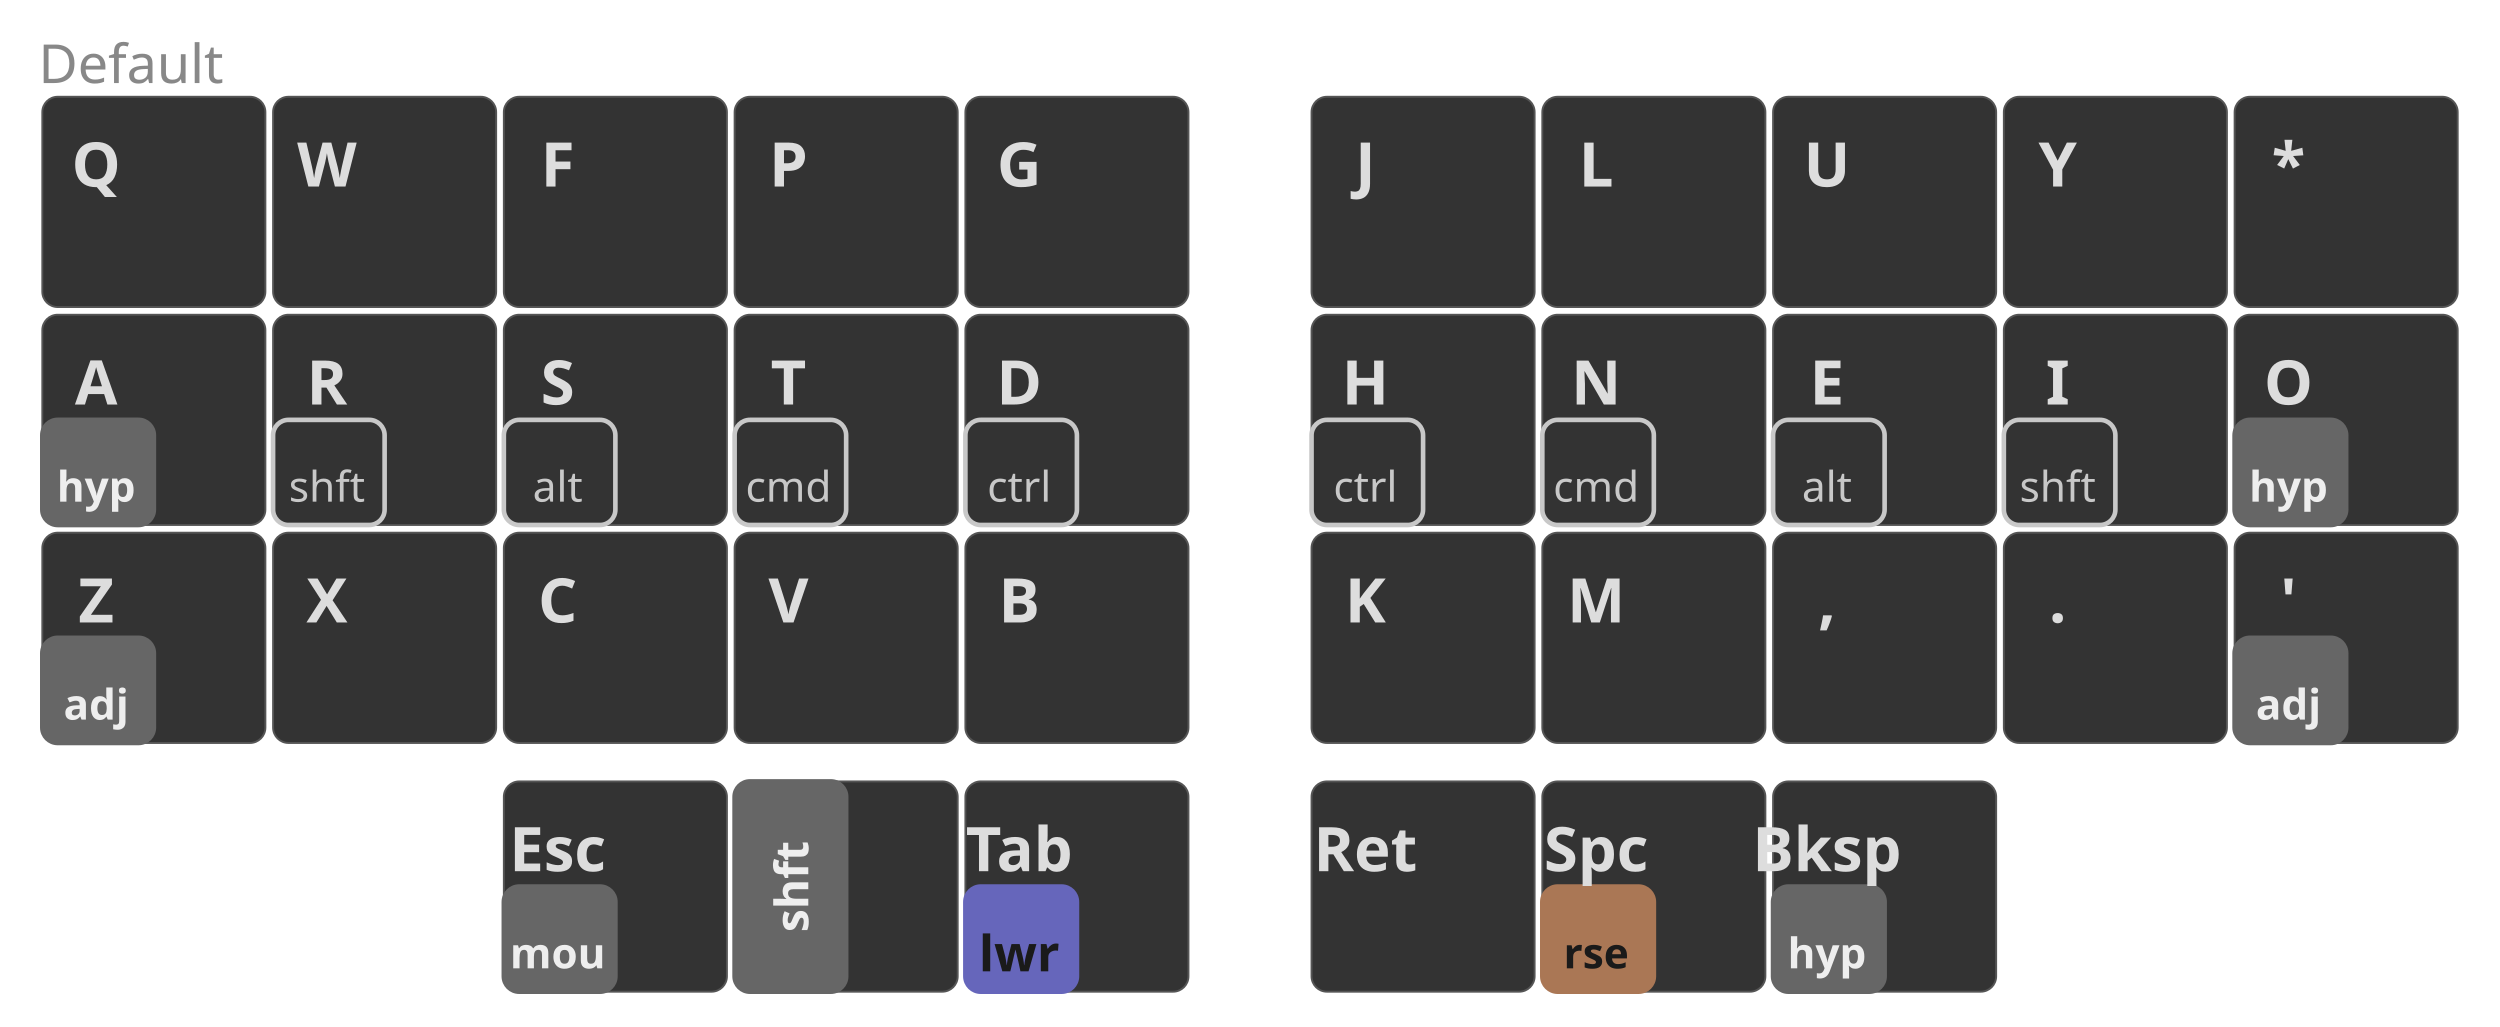
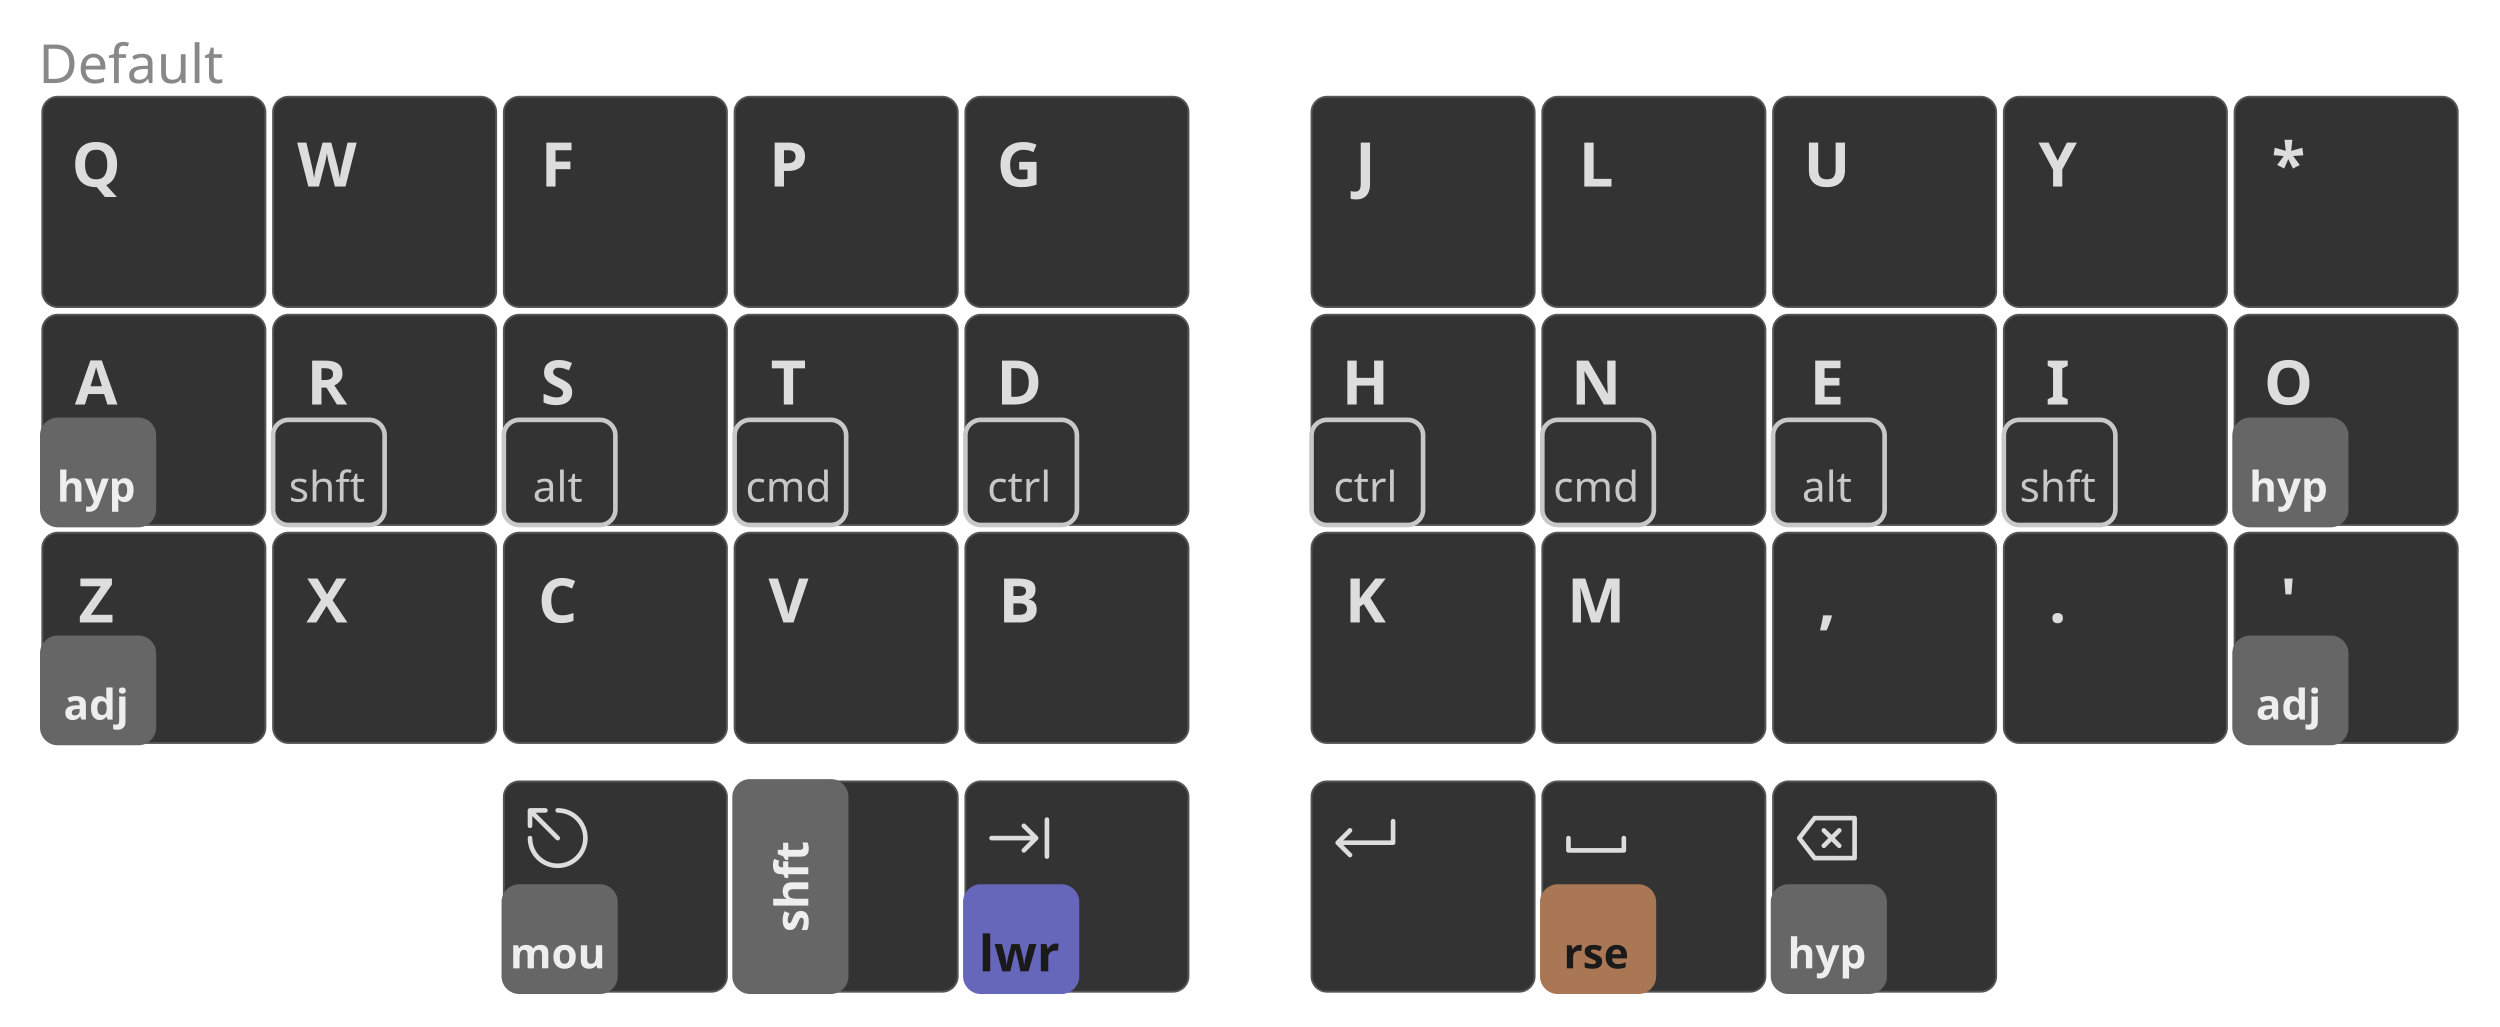
<svg xmlns="http://www.w3.org/2000/svg" class="keymap" width="650" height="267" viewBox="-10 -24 650.0 266.68">
  <style>svg.keymap { background: #1e1e2e; font-family: sans-serif; }
    rect.keycap { fill: #333333; stroke: #555555; stroke-width: 0.5px; }
    text { fill: #c8c8c8; text-anchor: middle; dominant-baseline: central; }
    text.base { font-size: 16px; font-weight: 600; fill: #dddddd; }
    text.hold { font-size: 11px; }
    text.sym { font-size: 13px; fill: #9999ff; }
    text.num { font-size: 13px; fill: #ee9944; }
    text.sticky { font-size: 12px; font-weight: 600; }
    use.glyph { fill: none; stroke: #c8c8c8; stroke-width: 2.5px;
                stroke-linecap: round; stroke-linejoin: round; }
+     use.glyph.base { stroke: #dddddd; stroke-width: 3px; }
    use.glyph.sym { stroke: #9999ff; }
    use.glyph.num { stroke: #ee9944; }
    rect.hold-box { stroke-width: 1.2px; }
    rect.hold-box.tap-preferred.mod { fill: none; stroke: #c8c8c8; }
    rect.hold-box.tap-preferred.sym { fill: none; stroke: #9999ff; }
    rect.hold-box.tap-preferred.nav { fill: none; stroke: #ee9944; }
    rect.hold-box.hold-preferred.mod { fill: #666666; stroke: #666666; }
    rect.hold-box.hold-preferred.sym { fill: #6666bb; stroke: #6666bb; }
    rect.hold-box.hold-preferred.nav { fill: #aa7755; stroke: #aa7755; }
    rect.hold-box.sticky.mod { fill: #666666; stroke: #666666; }
    rect.hold-box.sticky.sym { fill: #6666bb; stroke: #6666bb; }
    rect.hold-box.sticky.nav { fill: #aa7755; stroke: #aa7755; }
    text.hold.hold-preferred.mod, text.sticky.mod { fill: #eeeeee; font-weight: 700; }
    text.hold.hold-preferred.sym, text.sticky.sym,
    text.hold.hold-preferred.nav, text.sticky.nav { fill: #1a1a1a; font-weight: 700; }
    text.hold.tap-preferred { fill: #c8c8c8; }
    text.title { font-size: 14px; fill: #888888; text-anchor: start; }</style>
  <defs>
    <path id="glyph_backspace" class="symbol" transform="scale(0.4) translate(-24,-30)" d="M22,19l10,10 M22,29l10-10 M6,24l10,13h26v-26h-26z" />
    <path id="glyph_return" class="symbol" transform="scale(0.4) translate(-24,-30)" d="M42,13V27H6 m8-8l-8,8l8,8" />
    <path id="glyph_space" class="symbol" transform="scale(0.4) translate(-24,-30)" d="M42,24V32H6V24" />
    <path id="glyph_escape" class="symbol" transform="scale(0.4) translate(-24,-30)" d="M24,24l-18-18 m0,10v-10h10 M24,6A18,18,0,1,1,6,24" />
    <path id="glyph_up" class="symbol" transform="scale(0.4) translate(-24,-30)" d="M24,42v-36 m-8,6l8-8l8,8" />
    <path id="glyph_down" class="symbol" transform="scale(0.4) translate(-24,-30)" d="M24,6v36 m-8,-6l8,8l8-8" />
    <path id="glyph_left" class="symbol" transform="scale(0.4) translate(-24,-30)" d="M42,24h-36 m6-8l-8,8l8,8" />
    <path id="glyph_right" class="symbol" transform="scale(0.4) translate(-24,-30)" d="M6,24h36 m-6-8l8,8l-8,8" />
    <path id="glyph_tab" class="symbol" transform="scale(0.4) translate(-24,-30)" d="M6,24h27 m-6-8l8,8l-8,8 M42,12V36" />
    <path id="glyph_btab" class="symbol" transform="scale(0.4) translate(-24,-30)" d="M42,24h-27 m6-8l-8,8l8,8 M6,12V36" />
    <path id="glyph_home" class="symbol" transform="scale(0.4) translate(-24,-30)" d="M42,42l-28-28 m0,10v-10h10 m8-8h-26v26" />
    <path id="glyph_end" class="symbol" transform="scale(0.4) translate(-24,-30)" d="M6,6l28,28 m0-10v10h-10 m-8,8h26v-26" />
  </defs>
  <text class="title" x="0" y="-8">Default</text>
  <g transform="translate(0.00,0.00)">
    <rect class="keycap" x="1.0" y="1.0" width="58.0" height="54.67" rx="4.0" ry="4.0" />
    <text class="base" x="15.0" y="18.134">Q</text>
  </g>
  <g transform="translate(60.00,0.00)">
    <rect class="keycap" x="1.0" y="1.0" width="58.0" height="54.67" rx="4.0" ry="4.0" />
    <text class="base" x="15.0" y="18.134">W</text>
  </g>
  <g transform="translate(120.00,0.00)">
    <rect class="keycap" x="1.0" y="1.0" width="58.0" height="54.67" rx="4.0" ry="4.0" />
    <text class="base" x="15.0" y="18.134">F</text>
  </g>
  <g transform="translate(180.00,0.00)">
    <rect class="keycap" x="1.0" y="1.0" width="58.0" height="54.67" rx="4.0" ry="4.0" />
    <text class="base" x="15.0" y="18.134">P</text>
  </g>
  <g transform="translate(240.00,0.00)">
    <rect class="keycap" x="1.0" y="1.0" width="58.0" height="54.67" rx="4.0" ry="4.0" />
    <text class="base" x="15.0" y="18.134">G</text>
  </g>
  <g transform="translate(330.00,0.00)">
    <rect class="keycap" x="1.0" y="1.0" width="58.0" height="54.67" rx="4.0" ry="4.0" />
    <text class="base" x="15.0" y="18.134">J</text>
  </g>
  <g transform="translate(390.00,0.00)">
    <rect class="keycap" x="1.0" y="1.0" width="58.0" height="54.67" rx="4.0" ry="4.0" />
    <text class="base" x="15.0" y="18.134">L</text>
  </g>
  <g transform="translate(450.00,0.00)">
    <rect class="keycap" x="1.0" y="1.0" width="58.0" height="54.67" rx="4.0" ry="4.0" />
    <text class="base" x="15.0" y="18.134">U</text>
  </g>
  <g transform="translate(510.00,0.00)">
    <rect class="keycap" x="1.0" y="1.0" width="58.0" height="54.67" rx="4.0" ry="4.0" />
    <text class="base" x="15.0" y="18.134">Y</text>
  </g>
  <g transform="translate(570.00,0.00)">
    <rect class="keycap" x="1.0" y="1.0" width="58.0" height="54.67" rx="4.0" ry="4.0" />
    <text class="base" x="15.0" y="18.134">*</text>
  </g>
  <g transform="translate(0.00,56.67)">
    <rect class="keycap" x="1.0" y="1.0" width="58.0" height="54.67" rx="4.0" ry="4.0" />
    <rect class="hold-box hold-preferred mod" x="1.0" y="28.335" width="29.0" height="27.335" rx="4.0" ry="4.0" />
    <text class="base" x="15.0" y="18.134">A</text>
    <text class="hold hold-preferred mod" x="15.0" y="45.336">hyp</text>
  </g>
  <g transform="translate(60.00,56.67)">
    <rect class="keycap" x="1.0" y="1.0" width="58.0" height="54.67" rx="4.0" ry="4.0" />
    <rect class="hold-box tap-preferred mod" x="1.0" y="28.335" width="29.0" height="27.335" rx="4.0" ry="4.0" />
    <text class="base" x="15.0" y="18.134">R</text>
    <text class="hold tap-preferred mod" x="15.0" y="45.336">shft</text>
  </g>
  <g transform="translate(120.00,56.67)">
    <rect class="keycap" x="1.0" y="1.0" width="58.0" height="54.67" rx="4.0" ry="4.0" />
    <rect class="hold-box tap-preferred mod" x="1.0" y="28.335" width="29.0" height="27.335" rx="4.0" ry="4.0" />
    <text class="base" x="15.0" y="18.134">S</text>
    <text class="hold tap-preferred mod" x="15.0" y="45.336">alt</text>
  </g>
  <g transform="translate(180.00,56.67)">
    <rect class="keycap" x="1.0" y="1.0" width="58.0" height="54.67" rx="4.0" ry="4.0" />
    <rect class="hold-box tap-preferred mod" x="1.0" y="28.335" width="29.0" height="27.335" rx="4.0" ry="4.0" />
    <text class="base" x="15.0" y="18.134">T</text>
    <text class="hold tap-preferred mod" x="15.0" y="45.336">cmd</text>
  </g>
  <g transform="translate(240.00,56.67)">
    <rect class="keycap" x="1.0" y="1.0" width="58.0" height="54.67" rx="4.0" ry="4.0" />
    <rect class="hold-box tap-preferred mod" x="1.0" y="28.335" width="29.0" height="27.335" rx="4.0" ry="4.0" />
    <text class="base" x="15.0" y="18.134">D</text>
    <text class="hold tap-preferred mod" x="15.0" y="45.336">ctrl</text>
  </g>
  <g transform="translate(330.00,56.67)">
    <rect class="keycap" x="1.0" y="1.0" width="58.0" height="54.67" rx="4.0" ry="4.0" />
    <rect class="hold-box tap-preferred mod" x="1.0" y="28.335" width="29.0" height="27.335" rx="4.0" ry="4.0" />
    <text class="base" x="15.0" y="18.134">H</text>
    <text class="hold tap-preferred mod" x="15.0" y="45.336">ctrl</text>
  </g>
  <g transform="translate(390.00,56.67)">
    <rect class="keycap" x="1.0" y="1.0" width="58.0" height="54.67" rx="4.0" ry="4.0" />
    <rect class="hold-box tap-preferred mod" x="1.0" y="28.335" width="29.0" height="27.335" rx="4.0" ry="4.0" />
    <text class="base" x="15.0" y="18.134">N</text>
    <text class="hold tap-preferred mod" x="15.0" y="45.336">cmd</text>
  </g>
  <g transform="translate(450.00,56.67)">
    <rect class="keycap" x="1.0" y="1.0" width="58.0" height="54.67" rx="4.0" ry="4.0" />
    <rect class="hold-box tap-preferred mod" x="1.0" y="28.335" width="29.0" height="27.335" rx="4.0" ry="4.0" />
    <text class="base" x="15.0" y="18.134">E</text>
    <text class="hold tap-preferred mod" x="15.0" y="45.336">alt</text>
  </g>
  <g transform="translate(510.00,56.67)">
    <rect class="keycap" x="1.0" y="1.0" width="58.0" height="54.67" rx="4.0" ry="4.0" />
    <rect class="hold-box tap-preferred mod" x="1.0" y="28.335" width="29.0" height="27.335" rx="4.0" ry="4.0" />
    <text class="base" x="15.0" y="18.134">I</text>
    <text class="hold tap-preferred mod" x="15.0" y="45.336">shft</text>
  </g>
  <g transform="translate(570.00,56.67)">
    <rect class="keycap" x="1.0" y="1.0" width="58.0" height="54.67" rx="4.0" ry="4.0" />
    <rect class="hold-box hold-preferred mod" x="1.0" y="28.335" width="29.0" height="27.335" rx="4.0" ry="4.0" />
    <text class="base" x="15.0" y="18.134">O</text>
    <text class="hold hold-preferred mod" x="15.0" y="45.336">hyp</text>
  </g>
  <g transform="translate(0.00,113.34)">
    <rect class="keycap" x="1.0" y="1.0" width="58.0" height="54.67" rx="4.0" ry="4.0" />
    <rect class="hold-box hold-preferred mod" x="1.0" y="28.335" width="29.0" height="27.335" rx="4.0" ry="4.0" />
    <text class="base" x="15.0" y="18.134">Z</text>
    <text class="hold hold-preferred mod" x="15.0" y="45.336">adj</text>
  </g>
  <g transform="translate(60.00,113.34)">
    <rect class="keycap" x="1.0" y="1.0" width="58.0" height="54.67" rx="4.0" ry="4.0" />
    <text class="base" x="15.0" y="18.134">X</text>
  </g>
  <g transform="translate(120.00,113.34)">
    <rect class="keycap" x="1.0" y="1.0" width="58.0" height="54.67" rx="4.0" ry="4.0" />
    <text class="base" x="15.0" y="18.134">C</text>
  </g>
  <g transform="translate(180.00,113.34)">
    <rect class="keycap" x="1.0" y="1.0" width="58.0" height="54.67" rx="4.0" ry="4.0" />
    <text class="base" x="15.0" y="18.134">V</text>
  </g>
  <g transform="translate(240.00,113.34)">
    <rect class="keycap" x="1.0" y="1.0" width="58.0" height="54.67" rx="4.0" ry="4.0" />
    <text class="base" x="15.0" y="18.134">B</text>
  </g>
  <g transform="translate(330.00,113.34)">
    <rect class="keycap" x="1.0" y="1.0" width="58.0" height="54.67" rx="4.0" ry="4.0" />
    <text class="base" x="15.0" y="18.134">K</text>
  </g>
  <g transform="translate(390.00,113.34)">
    <rect class="keycap" x="1.0" y="1.0" width="58.0" height="54.67" rx="4.0" ry="4.0" />
    <text class="base" x="15.0" y="18.134">M</text>
  </g>
  <g transform="translate(450.00,113.34)">
    <rect class="keycap" x="1.0" y="1.0" width="58.0" height="54.67" rx="4.0" ry="4.0" />
    <text class="base" x="15.0" y="18.134">,</text>
  </g>
  <g transform="translate(510.00,113.34)">
    <rect class="keycap" x="1.0" y="1.0" width="58.0" height="54.67" rx="4.0" ry="4.0" />
    <text class="base" x="15.0" y="18.134">.</text>
  </g>
  <g transform="translate(570.00,113.34)">
    <rect class="keycap" x="1.0" y="1.0" width="58.0" height="54.67" rx="4.0" ry="4.0" />
    <rect class="hold-box hold-preferred mod" x="1.0" y="28.335" width="29.0" height="27.335" rx="4.0" ry="4.0" />
    <text class="base" x="15.0" y="18.134">'</text>
    <text class="hold hold-preferred mod" x="15.0" y="45.336">adj</text>
  </g>
  <g transform="translate(120.00,178.01)">
    <rect class="keycap" x="1.0" y="1.0" width="58.0" height="54.67" rx="4.0" ry="4.0" />
    <rect class="hold-box hold-preferred mod" x="1.0" y="28.335" width="29.0" height="27.335" rx="4.0" ry="4.0" />
-     <text class="base" x="15.0" y="18.134">Esc</text>
+     <use class="glyph base" href="#glyph_escape" x="15.0" y="18.134" />
    <text class="hold hold-preferred mod" x="15.0" y="45.336">mou</text>
  </g>
  <g transform="translate(180.00,178.01)">
    <rect class="keycap" x="1.0" y="1.0" width="58.0" height="54.67" rx="4.0" ry="4.0" />
    <rect class="hold-box sticky mod" x="1.0" y="1.0" width="29.0" height="54.67" rx="4.0" ry="4.0" />
    <text class="sticky mod" transform="translate(15.5,28.335) rotate(-90)">shft</text>
  </g>
  <g transform="translate(240.00,178.01)">
    <rect class="keycap" x="1.0" y="1.0" width="58.0" height="54.67" rx="4.0" ry="4.0" />
    <rect class="hold-box hold-preferred sym" x="1.0" y="28.335" width="29.0" height="27.335" rx="4.0" ry="4.0" />
-     <text class="base" x="15.0" y="18.134">Tab</text>
+     <use class="glyph base" href="#glyph_tab" x="15.0" y="18.134" />
    <text class="hold hold-preferred sym" x="15.0" y="45.336">lwr</text>
  </g>
  <g transform="translate(330.00,178.01)">
    <rect class="keycap" x="1.0" y="1.0" width="58.0" height="54.67" rx="4.0" ry="4.0" />
-     <text class="base" x="15.0" y="18.134">Ret</text>
+     <use class="glyph base" href="#glyph_return" x="15.0" y="18.134" />
  </g>
  <g transform="translate(390.00,178.01)">
    <rect class="keycap" x="1.0" y="1.0" width="58.0" height="54.67" rx="4.0" ry="4.0" />
    <rect class="hold-box hold-preferred nav" x="1.0" y="28.335" width="29.0" height="27.335" rx="4.0" ry="4.0" />
-     <text class="base" x="15.0" y="18.134">Spc</text>
+     <use class="glyph base" href="#glyph_space" x="15.0" y="18.134" />
    <text class="hold hold-preferred nav" x="15.0" y="45.336">rse</text>
  </g>
  <g transform="translate(450.00,178.01)">
    <rect class="keycap" x="1.0" y="1.0" width="58.0" height="54.67" rx="4.0" ry="4.0" />
    <rect class="hold-box hold-preferred mod" x="1.0" y="28.335" width="29.0" height="27.335" rx="4.0" ry="4.0" />
-     <text class="base" x="15.0" y="18.134">Bksp</text>
+     <use class="glyph base" href="#glyph_backspace" x="15.0" y="18.134" />
    <text class="hold hold-preferred mod" x="15.0" y="45.336">hyp</text>
  </g>
</svg>
